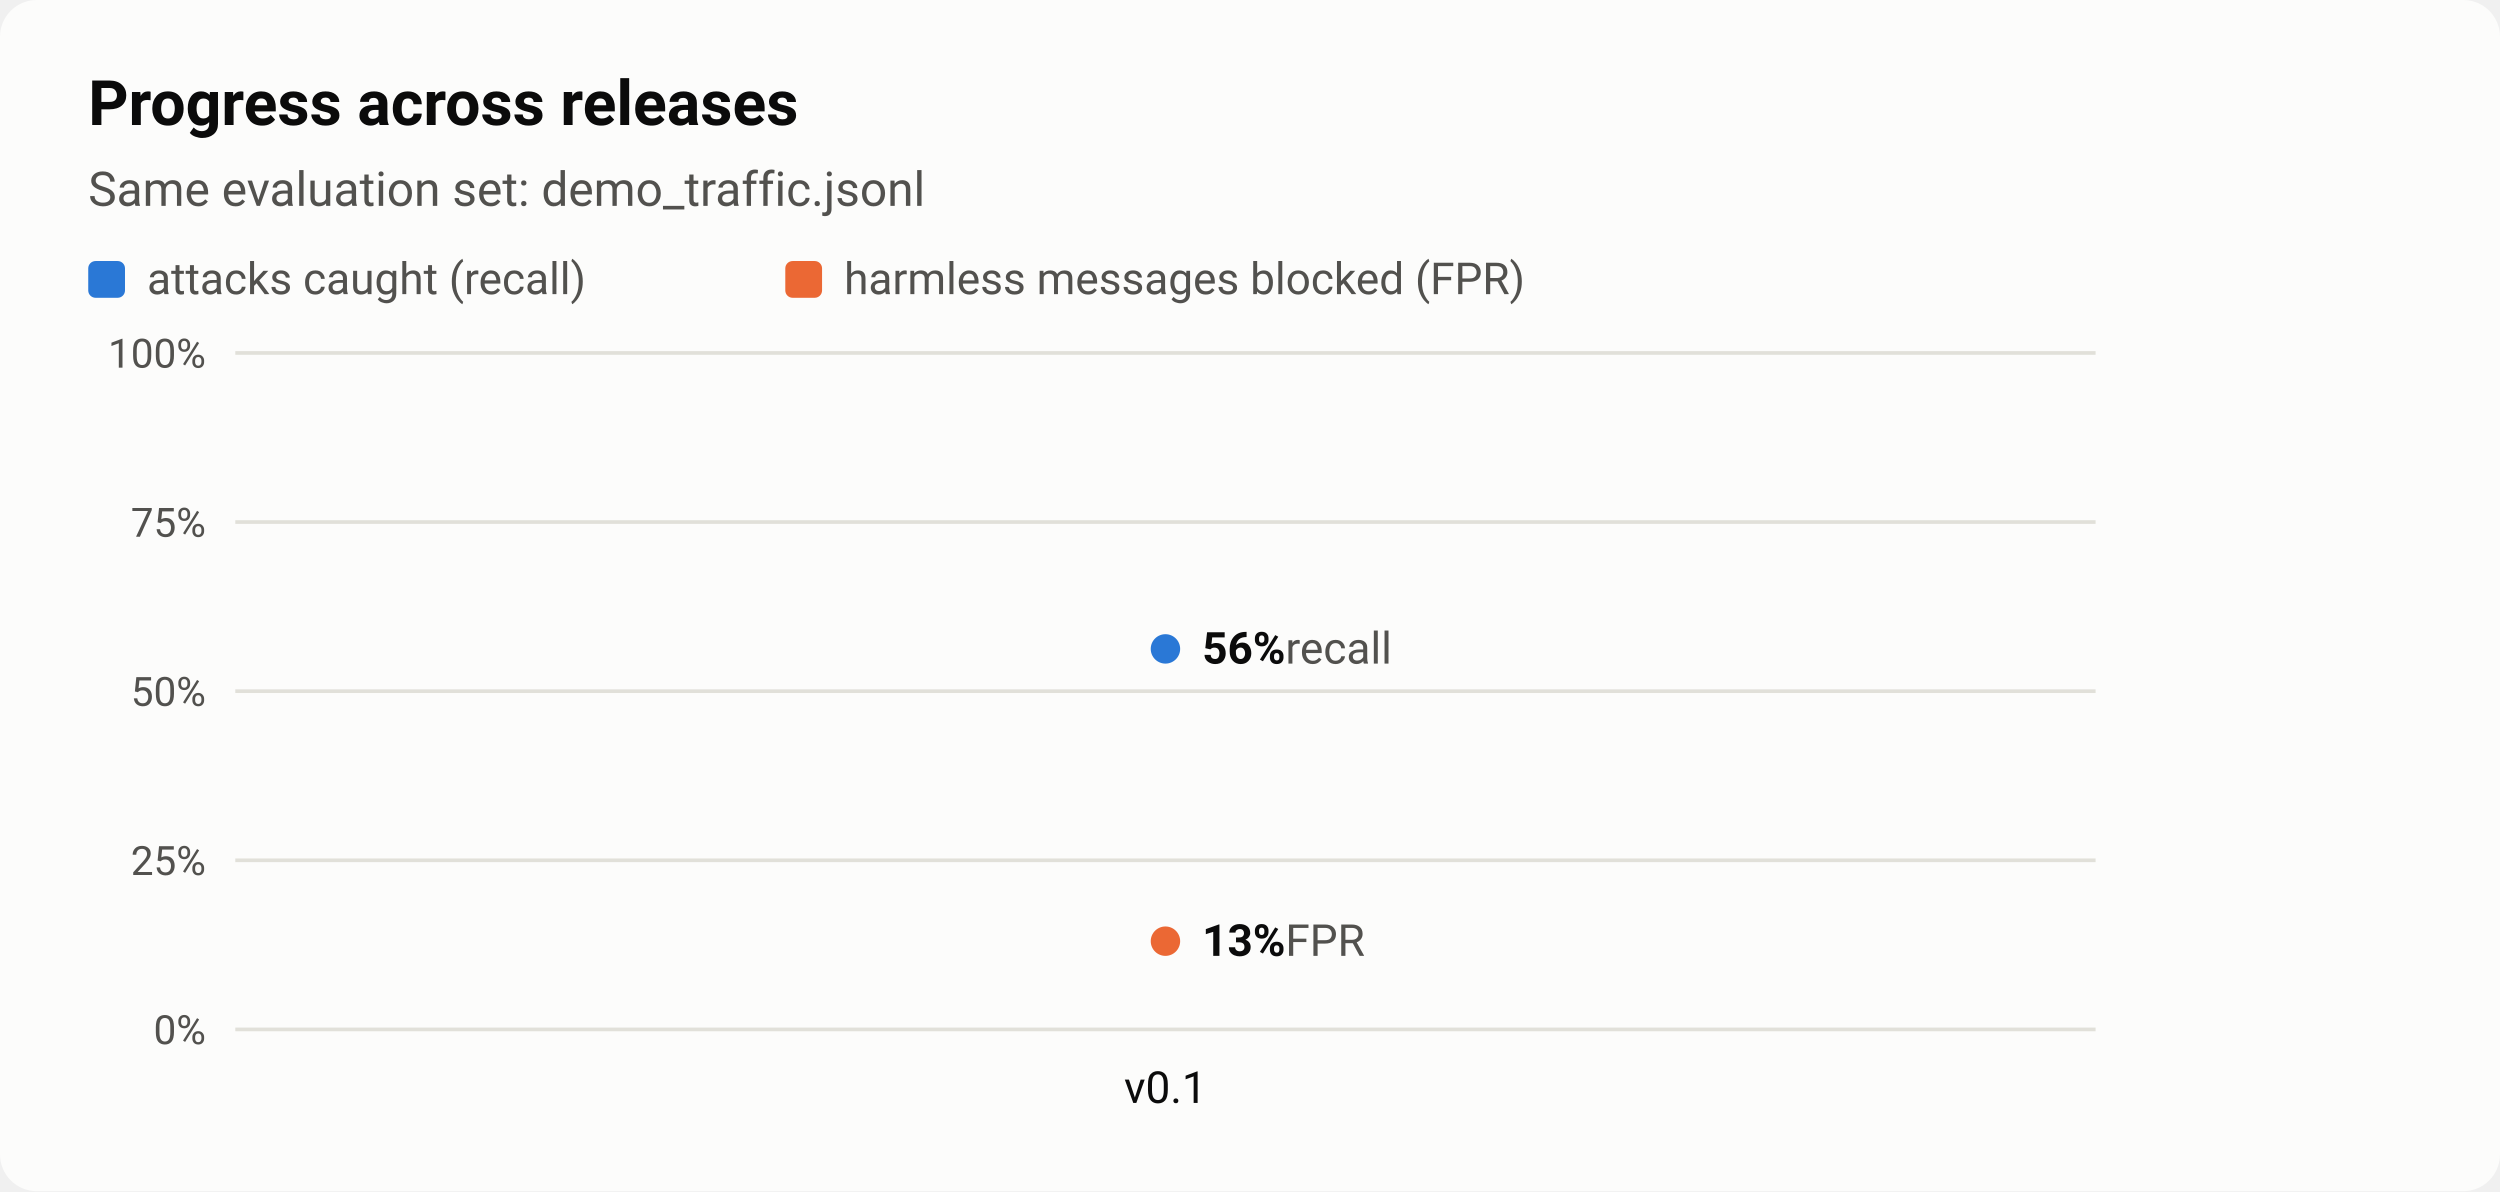
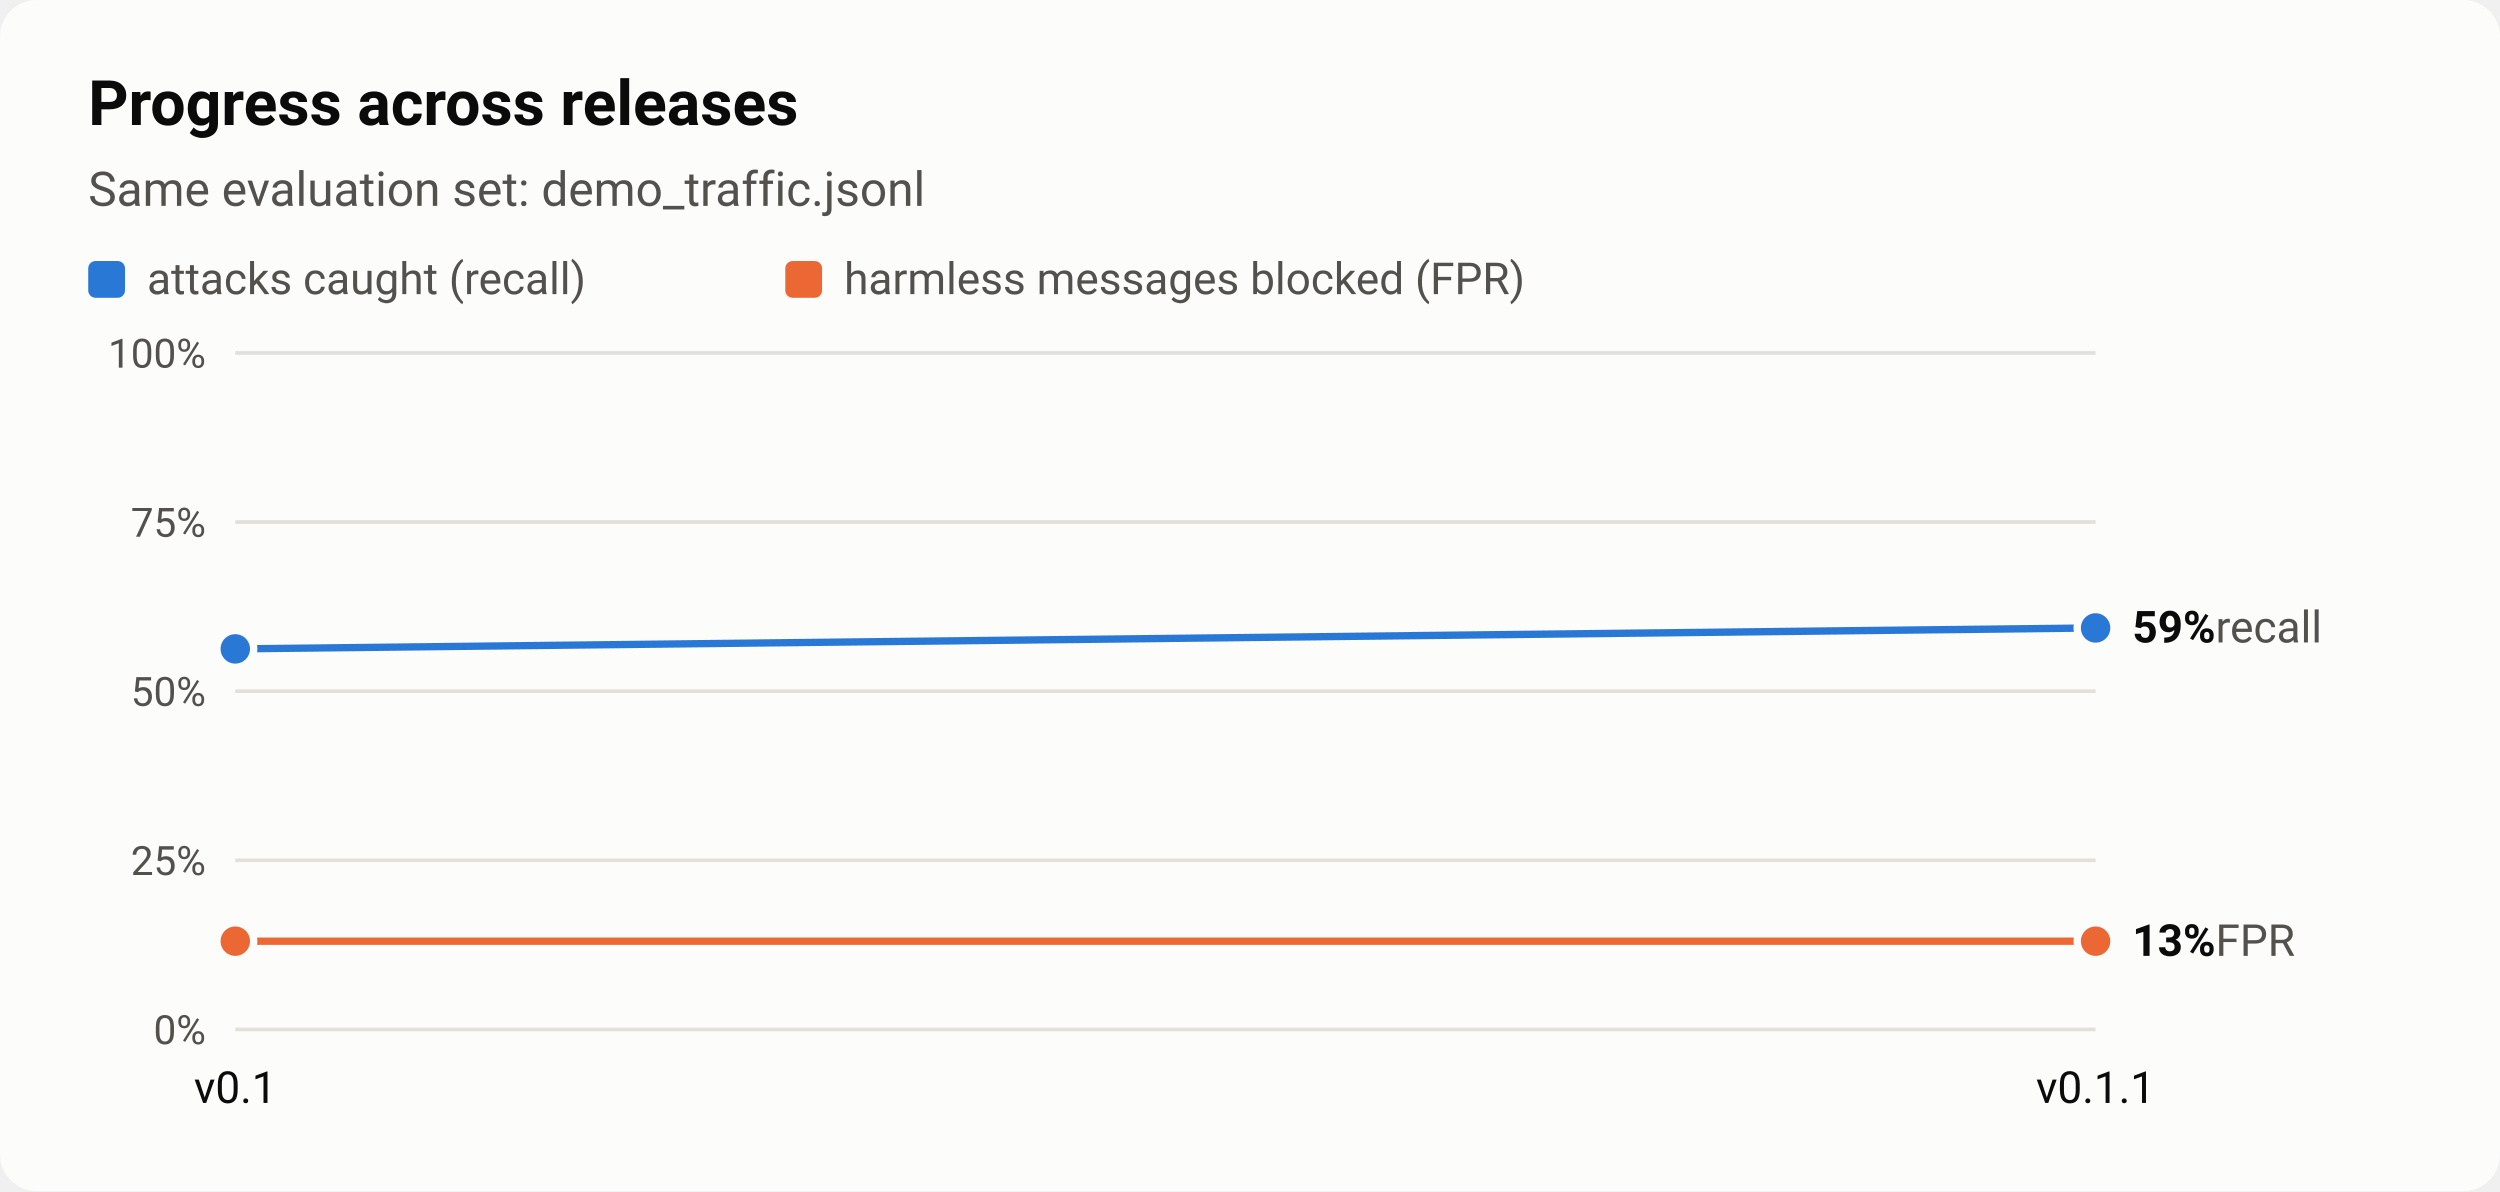
<svg xmlns="http://www.w3.org/2000/svg" viewBox="0 0 680 324" width="100%" role="img" aria-label="Progress across releases">
  <style>
  .bg{fill:#fcfcfb}.t1{fill:#0b0b0b}.t2{fill:#52514e}.grid{stroke:#e1e0d9}
  .s1{fill:#2a78d6;stroke:#2a78d6}.s2{fill:#eb6834;stroke:#eb6834}.ring{stroke:#fcfcfb}
  .l1{fill:none;stroke:#2a78d6}.l2{fill:none;stroke:#eb6834}
  .ref{stroke:#8a8983}
  text{font-family:system-ui,-apple-system,'Segoe UI',Roboto,sans-serif}
  @media (prefers-color-scheme:dark){
    .bg{fill:#1a1a19}.t1{fill:#ffffff}.t2{fill:#c3c2b7}.grid{stroke:#2c2c2a}
    .s1{fill:#3987e5;stroke:#3987e5}.s2{fill:#d95926;stroke:#d95926}.ring{stroke:#1a1a19}
    .l1{stroke:#3987e5}.l2{stroke:#d95926}
    .ref{stroke:#8a8983}
  }
</style>
  <rect class="bg" width="680" height="324" rx="10" />
  <text class="t1" x="24" y="34" font-size="17" font-weight="650">Progress across releases</text>
  <text class="t2" x="24" y="56" font-size="13">Same evaluation set: demo_traffic.jsonl</text>
  <rect class="s1" x="24" y="71" width="10" height="10" rx="2" stroke-width="0" />
  <text class="t2" x="40" y="80" font-size="12">attacks caught (recall)</text>
  <rect class="s2" x="213.6" y="71" width="10" height="10" rx="2" stroke-width="0" />
  <text class="t2" x="229.6" y="80" font-size="12">harmless messages blocked (FPR)</text>
  <line class="grid" x1="64" x2="570" y1="280.0" y2="280.0" stroke-width="1" />
  <text class="t2" x="56" y="284.0" font-size="11" text-anchor="end">0%</text>
  <line class="grid" x1="64" x2="570" y1="234.0" y2="234.0" stroke-width="1" />
  <text class="t2" x="56" y="238.0" font-size="11" text-anchor="end">25%</text>
  <line class="grid" x1="64" x2="570" y1="188.0" y2="188.0" stroke-width="1" />
  <text class="t2" x="56" y="192.0" font-size="11" text-anchor="end">50%</text>
  <line class="grid" x1="64" x2="570" y1="142.0" y2="142.0" stroke-width="1" />
  <text class="t2" x="56" y="146.0" font-size="11" text-anchor="end">75%</text>
  <line class="grid" x1="64" x2="570" y1="96.0" y2="96.0" stroke-width="1" />
  <text class="t2" x="56" y="100.0" font-size="11" text-anchor="end">100%</text>
-   <text class="t1" x="317.0" y="300" font-size="12" text-anchor="middle">v0.1</text>
-   <circle class="s1 ring" cx="317.0" cy="176.5" r="5" stroke-width="2" />
-   <text class="t1" x="327.0" y="180.5" font-size="12" font-weight="600">56%<tspan class="t2" font-weight="400"> recall</tspan>
+   <text class="t1" x="64.0" y="300" font-size="12" text-anchor="middle">v0.1</text>
+   <text class="t1" x="570.0" y="300" font-size="12" text-anchor="middle">v0.1.1</text>
+   <polyline class="l1" points="64.0,176.5 570.0,170.8" stroke-width="2" stroke-linejoin="round" stroke-linecap="round" />
+   <circle class="s1 ring" cx="64.0" cy="176.5" r="5" stroke-width="2" />
+   <circle class="s1 ring" cx="570.0" cy="170.8" r="5" stroke-width="2" />
+   <text class="t1" x="580.0" y="174.75" font-size="12" font-weight="600">59%<tspan class="t2" font-weight="400"> recall</tspan>
  </text>
-   <circle class="s2 ring" cx="317.0" cy="256.0" r="5" stroke-width="2" />
-   <text class="t1" x="327.0" y="260.0" font-size="12" font-weight="600">13%<tspan class="t2" font-weight="400"> FPR</tspan>
+   <polyline class="l2" points="64.0,256.0 570.0,256.0" stroke-width="2" stroke-linejoin="round" stroke-linecap="round" />
+   <circle class="s2 ring" cx="64.0" cy="256.0" r="5" stroke-width="2" />
+   <circle class="s2 ring" cx="570.0" cy="256.0" r="5" stroke-width="2" />
+   <text class="t1" x="580.0" y="260.0" font-size="12" font-weight="600">13%<tspan class="t2" font-weight="400"> FPR</tspan>
  </text>
</svg>
